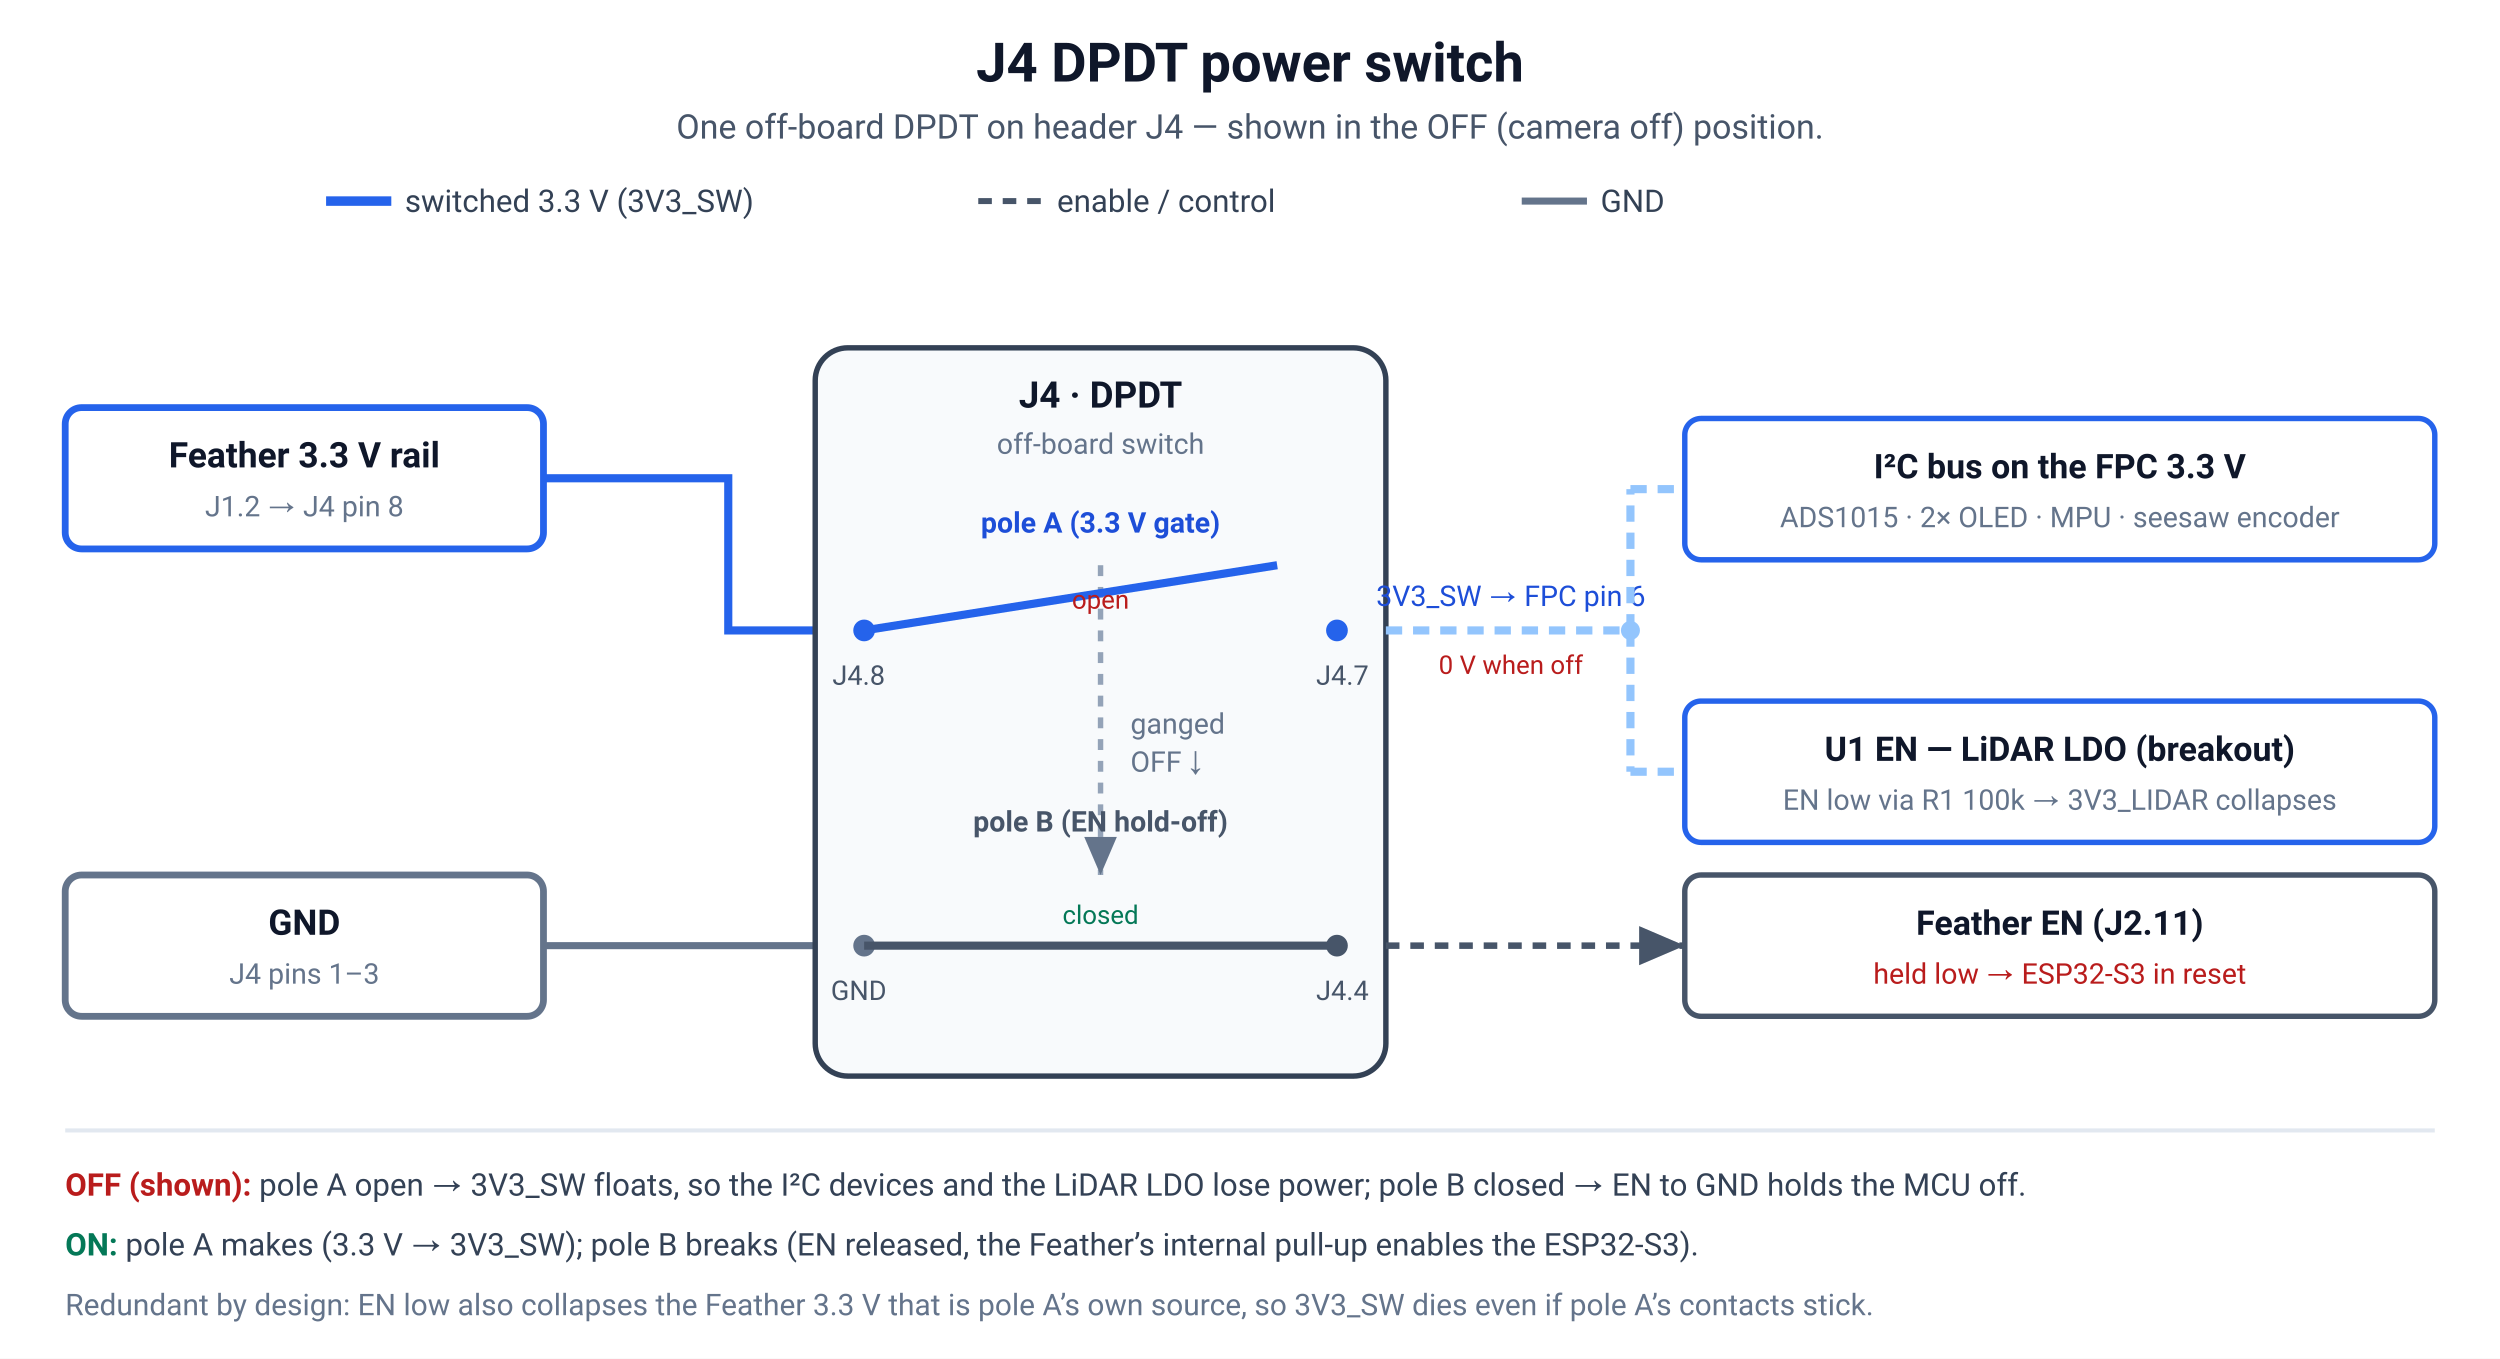
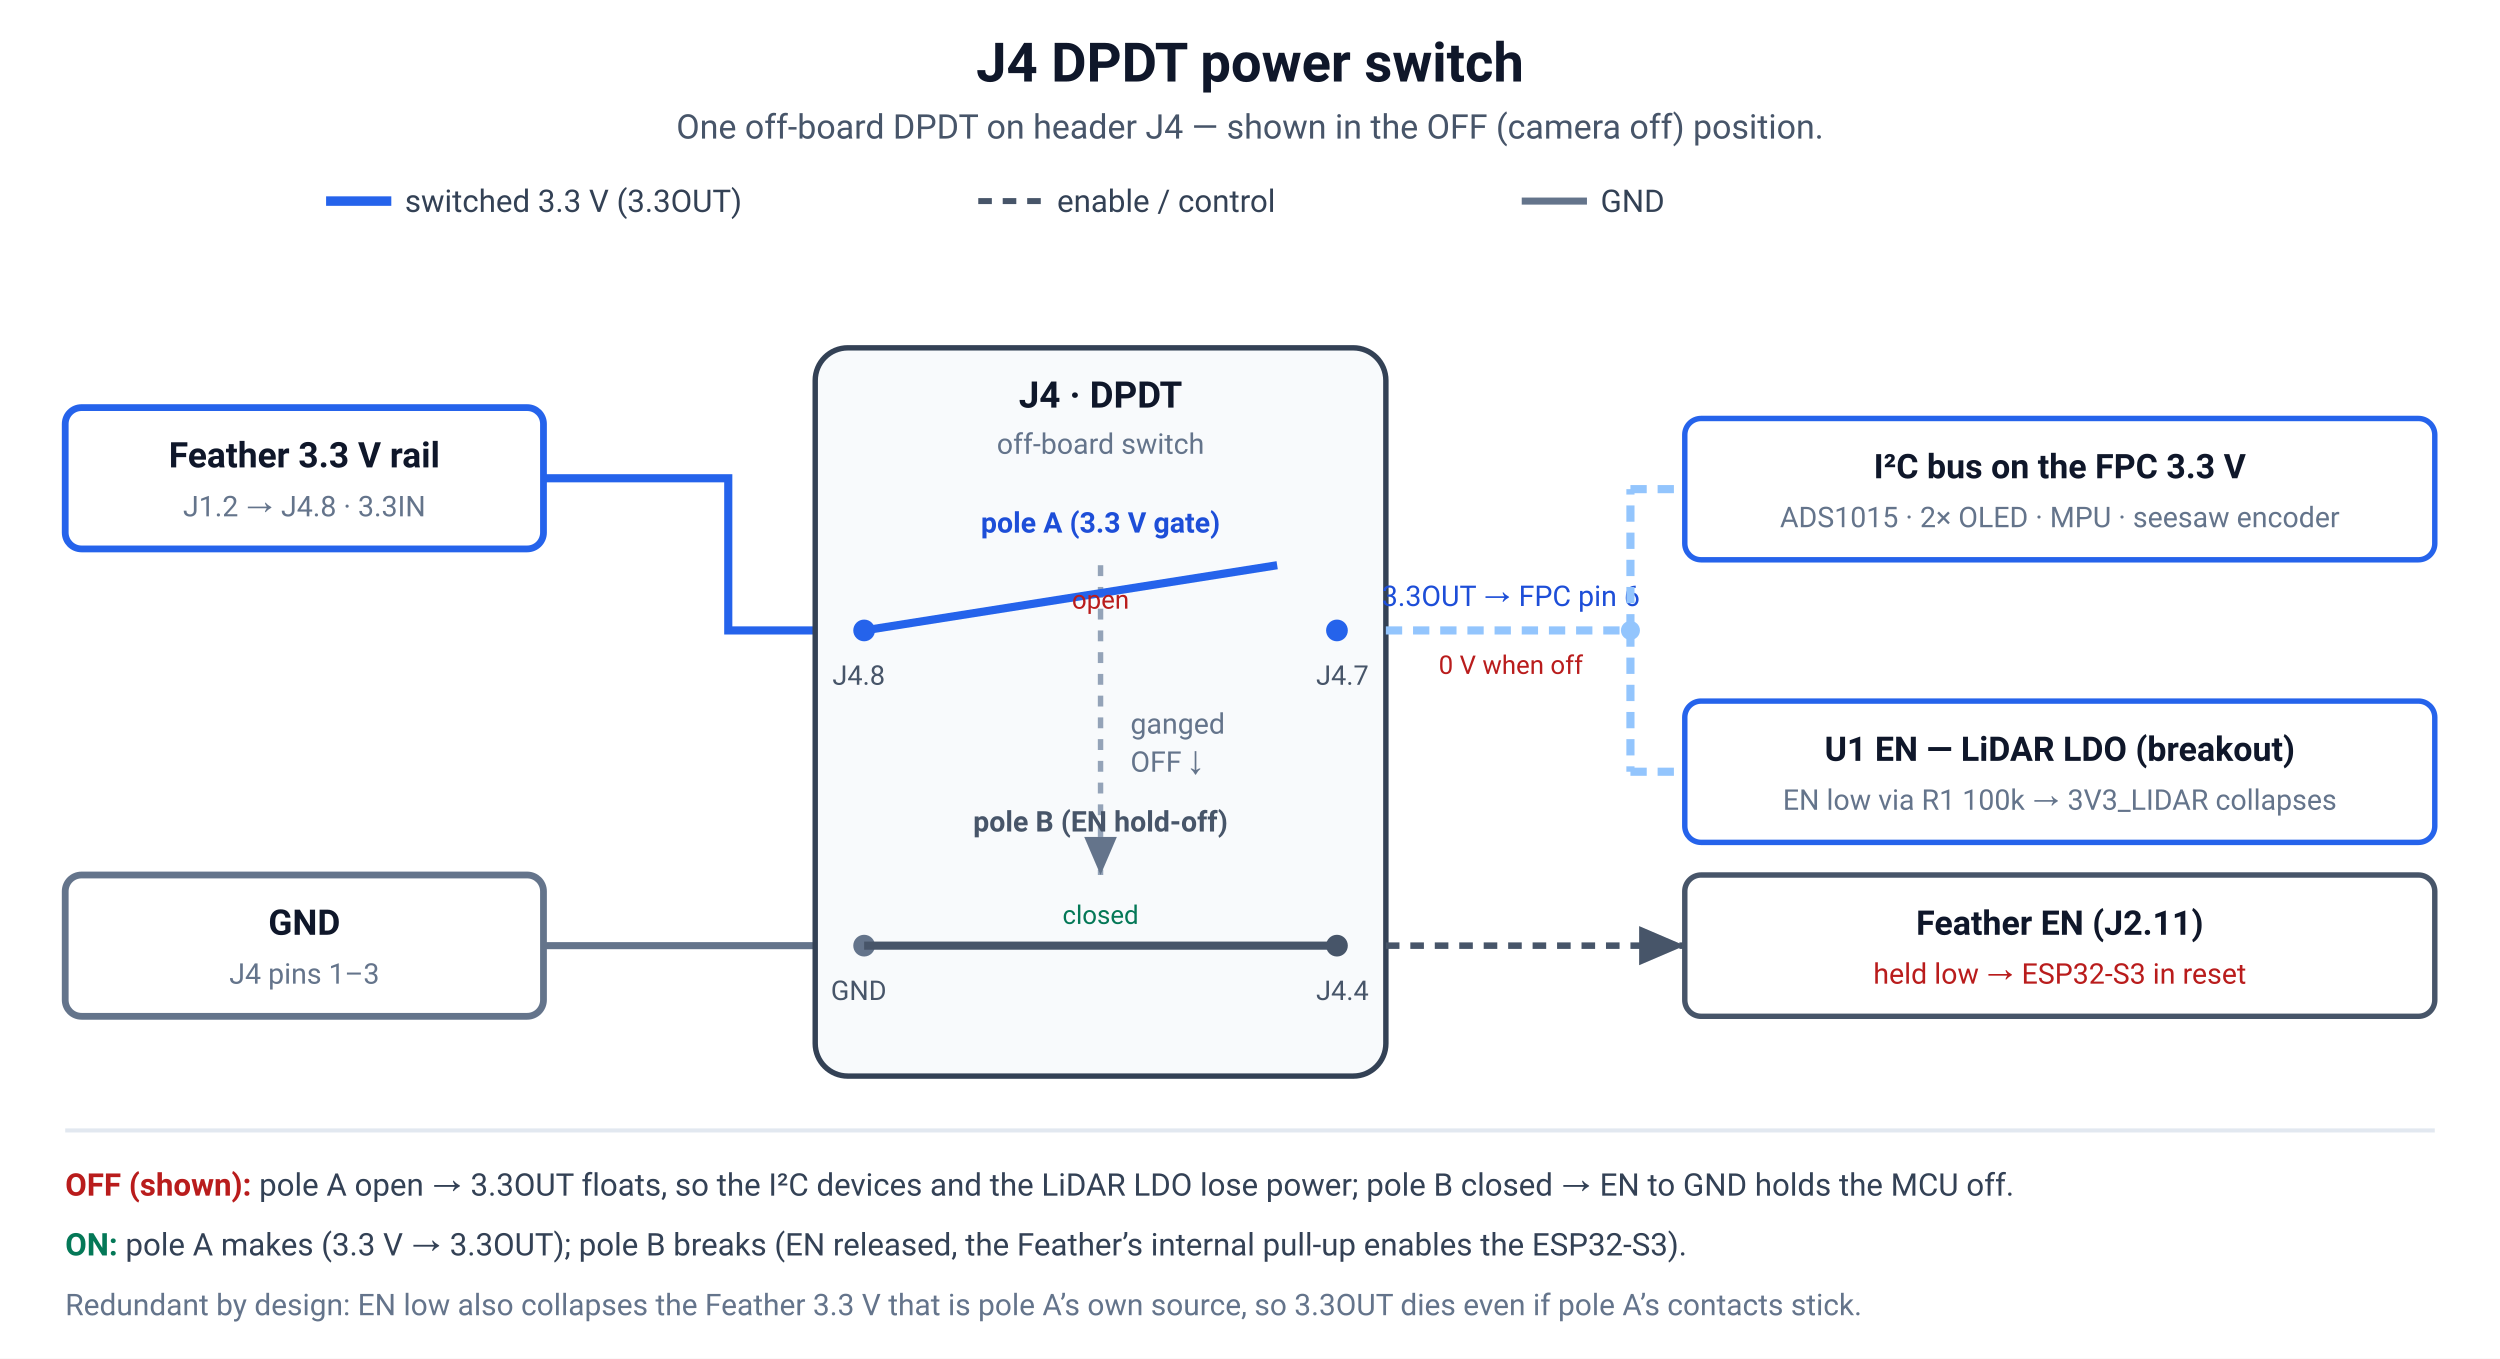
<svg xmlns="http://www.w3.org/2000/svg" viewBox="0 0 920 500" font-family="-apple-system, Segoe UI, Roboto, Helvetica, Arial, sans-serif">
  <defs>
    <marker id="aBlue" markerWidth="9" markerHeight="9" refX="7" refY="3" orient="auto">
      <path d="M0,0 L7,3 L0,6 Z" fill="#2563eb" />
    </marker>
    <marker id="aSlate" markerWidth="9" markerHeight="9" refX="7" refY="3" orient="auto">
      <path d="M0,0 L7,3 L0,6 Z" fill="#475569" />
    </marker>
    <marker id="aGray" markerWidth="9" markerHeight="9" refX="7" refY="3" orient="auto">
      <path d="M0,0 L7,3 L0,6 Z" fill="#64748b" />
    </marker>
  </defs>
  <rect x="0" y="0" width="920" height="500" fill="#ffffff" />
  <text x="460" y="30" text-anchor="middle" font-size="20" font-weight="700" fill="#0f172a">J4 DPDT power switch</text>
  <text x="460" y="51" text-anchor="middle" font-size="12.5" fill="#475569">One off-board DPDT on header J4 — shown in the OFF (camera off) position.</text>
  <g font-size="11.5" fill="#334155">
    <line x1="120" y1="74" x2="144" y2="74" stroke="#2563eb" stroke-width="3.5" />
-     <text x="149" y="78">switched 3.3 V (3V3_SW)</text>
+     <text x="149" y="78">switched 3.3 V (3.3OUT)</text>
    <line x1="360" y1="74" x2="384" y2="74" stroke="#475569" stroke-width="2.2" stroke-dasharray="5 4" />
    <text x="389" y="78">enable / control</text>
    <line x1="560" y1="74" x2="584" y2="74" stroke="#64748b" stroke-width="2.6" />
    <text x="589" y="78">GND</text>
  </g>
  <rect x="24" y="150" width="176" height="52" rx="6" fill="#fff" stroke="#2563eb" stroke-width="2.5" />
  <text x="112" y="172" text-anchor="middle" font-size="13" font-weight="600" fill="#0f172a">Feather 3.3 V rail</text>
-   <text x="112" y="190" text-anchor="middle" font-size="10.5" fill="#64748b">J1.2 → J4 pin 8</text>
+   <text x="112" y="190" text-anchor="middle" font-size="10.5" fill="#64748b">J1.2 → J4.8 · 3.3IN</text>
  <rect x="24" y="322" width="176" height="52" rx="6" fill="#fff" stroke="#64748b" stroke-width="2.5" />
  <text x="112" y="344" text-anchor="middle" font-size="13" font-weight="600" fill="#0f172a">GND</text>
  <text x="112" y="362" text-anchor="middle" font-size="10.5" fill="#64748b">J4 pins 1–3</text>
  <polyline points="200,176 268,176 268,232 314,232" fill="none" stroke="#2563eb" stroke-width="3" />
  <line x1="200" y1="348" x2="314" y2="348" stroke="#64748b" stroke-width="2.6" />
  <rect x="300" y="128" width="210" height="268" rx="12" fill="#f8fafc" stroke="#334155" stroke-width="2" />
  <text x="405" y="150" text-anchor="middle" font-size="13.5" font-weight="700" fill="#0f172a">J4 · DPDT</text>
  <text x="405" y="167" text-anchor="middle" font-size="10.5" fill="#64748b">off-board switch</text>
  <line x1="405" y1="208" x2="405" y2="322" stroke="#94a3b8" stroke-width="2" stroke-dasharray="4 4" marker-end="url(#aGray)" />
  <text x="416" y="270" font-size="10.5" fill="#64748b">ganged</text>
  <text x="416" y="284" font-size="10.5" fill="#64748b">OFF ↓</text>
  <text x="405" y="196" text-anchor="middle" font-size="10.5" font-weight="600" fill="#1d4ed8">pole A (3.3 V gate)</text>
  <circle cx="318" cy="232" r="4" fill="#2563eb" />
  <circle cx="492" cy="232" r="4" fill="#2563eb" />
  <line x1="318" y1="232" x2="470" y2="208" stroke="#2563eb" stroke-width="3" />
  <text x="316" y="252" text-anchor="middle" font-size="10" fill="#475569">J4.8</text>
  <text x="494" y="252" text-anchor="middle" font-size="10" fill="#475569">J4.7</text>
  <text x="405" y="224" text-anchor="middle" font-size="9.5" fill="#b91c1c">open</text>
  <text x="405" y="306" text-anchor="middle" font-size="10.5" font-weight="600" fill="#475569">pole B (EN hold-off)</text>
  <circle cx="318" cy="348" r="4" fill="#64748b" />
  <circle cx="492" cy="348" r="4" fill="#475569" />
  <line x1="318" y1="348" x2="492" y2="348" stroke="#475569" stroke-width="3" />
  <text x="316" y="368" text-anchor="middle" font-size="10" fill="#475569">GND</text>
  <text x="494" y="368" text-anchor="middle" font-size="10" fill="#475569">J4.4</text>
  <text x="405" y="340" text-anchor="middle" font-size="9.5" fill="#047857">closed</text>
  <line x1="510" y1="232" x2="600" y2="232" stroke="#93c5fd" stroke-width="3" stroke-dasharray="6 4" />
  <circle cx="600" cy="232" r="3.5" fill="#93c5fd" />
-   <text x="556" y="223" text-anchor="middle" font-size="10.5" fill="#1d4ed8">3V3_SW → FPC pin 6</text>
+   <text x="556" y="223" text-anchor="middle" font-size="10.5" fill="#1d4ed8">3.3OUT → FPC pin 6</text>
  <text x="556" y="248" text-anchor="middle" font-size="9.5" fill="#b91c1c">0 V when off</text>
  <line x1="600" y1="232" x2="600" y2="180" stroke="#93c5fd" stroke-width="3" stroke-dasharray="6 4" />
  <line x1="600" y1="180" x2="620" y2="180" stroke="#93c5fd" stroke-width="3" stroke-dasharray="6 4" />
  <line x1="600" y1="232" x2="600" y2="284" stroke="#93c5fd" stroke-width="3" stroke-dasharray="6 4" />
  <line x1="600" y1="284" x2="620" y2="284" stroke="#93c5fd" stroke-width="3" stroke-dasharray="6 4" />
  <rect x="620" y="154" width="276" height="52" rx="6" fill="#fff" stroke="#2563eb" stroke-width="2" />
  <text x="758" y="176" text-anchor="middle" font-size="12.5" font-weight="600" fill="#0f172a">I²C bus on the FPC 3.3 V</text>
  <text x="758" y="194" text-anchor="middle" font-size="10.5" fill="#64748b">ADS1015 · 2× OLED · MPU · seesaw encoder</text>
  <rect x="620" y="258" width="276" height="52" rx="6" fill="#fff" stroke="#2563eb" stroke-width="2" />
  <text x="758" y="280" text-anchor="middle" font-size="12.5" font-weight="600" fill="#0f172a">U1 EN — LiDAR LDO (breakout)</text>
  <text x="758" y="298" text-anchor="middle" font-size="10.5" fill="#64748b">EN low via R1 100k → 3V3_LIDAR collapses</text>
  <line x1="510" y1="348" x2="620" y2="348" stroke="#475569" stroke-width="2.4" stroke-dasharray="5 4" marker-end="url(#aSlate)" />
  <rect x="620" y="322" width="276" height="52" rx="6" fill="#fff" stroke="#475569" stroke-width="2" />
  <text x="758" y="344" text-anchor="middle" font-size="12.5" font-weight="600" fill="#0f172a">Feather EN (J2.11)</text>
  <text x="758" y="362" text-anchor="middle" font-size="10.5" fill="#b91c1c">held low → ESP32-S3 in reset</text>
  <line x1="24" y1="416" x2="896" y2="416" stroke="#e2e8f0" stroke-width="1.5" />
  <text x="24" y="440" font-size="11.5" fill="#334155">
-     <tspan font-weight="700" fill="#b91c1c">OFF (shown):</tspan> pole A open → 3V3_SW floats, so the I²C devices and the LiDAR LDO lose power; pole B closed → EN to GND holds the MCU off.</text>
+     <tspan font-weight="700" fill="#b91c1c">OFF (shown):</tspan> pole A open → 3.3OUT floats, so the I²C devices and the LiDAR LDO lose power; pole B closed → EN to GND holds the MCU off.</text>
  <text x="24" y="462" font-size="11.5" fill="#334155">
-     <tspan font-weight="700" fill="#047857">ON:</tspan> pole A makes (3.3 V → 3V3_SW); pole B breaks (EN released, the Feather’s internal pull-up enables the ESP32-S3).</text>
-   <text x="24" y="484" font-size="11" fill="#64748b">Redundant by design: EN low also collapses the Feather 3.3 V that is pole A’s own source, so 3V3_SW dies even if pole A’s contacts stick.</text>
+     <tspan font-weight="700" fill="#047857">ON:</tspan> pole A makes (3.3 V → 3.3OUT); pole B breaks (EN released, the Feather’s internal pull-up enables the ESP32-S3).</text>
+   <text x="24" y="484" font-size="11" fill="#64748b">Redundant by design: EN low also collapses the Feather 3.3 V that is pole A’s own source, so 3.3OUT dies even if pole A’s contacts stick.</text>
</svg>
